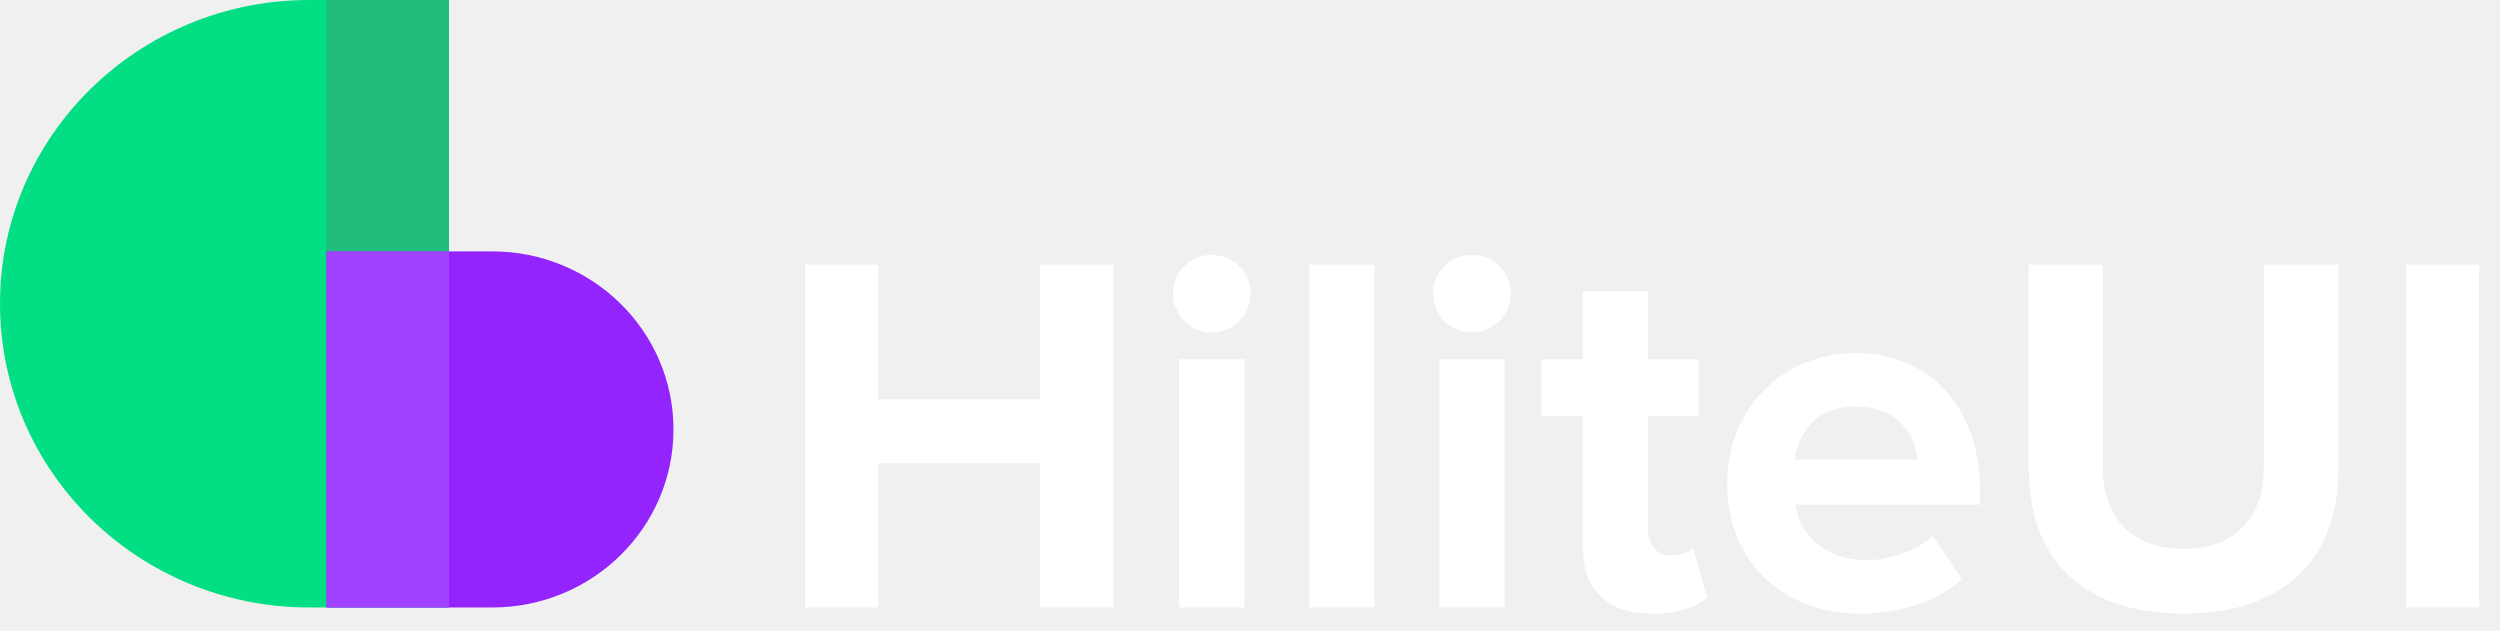
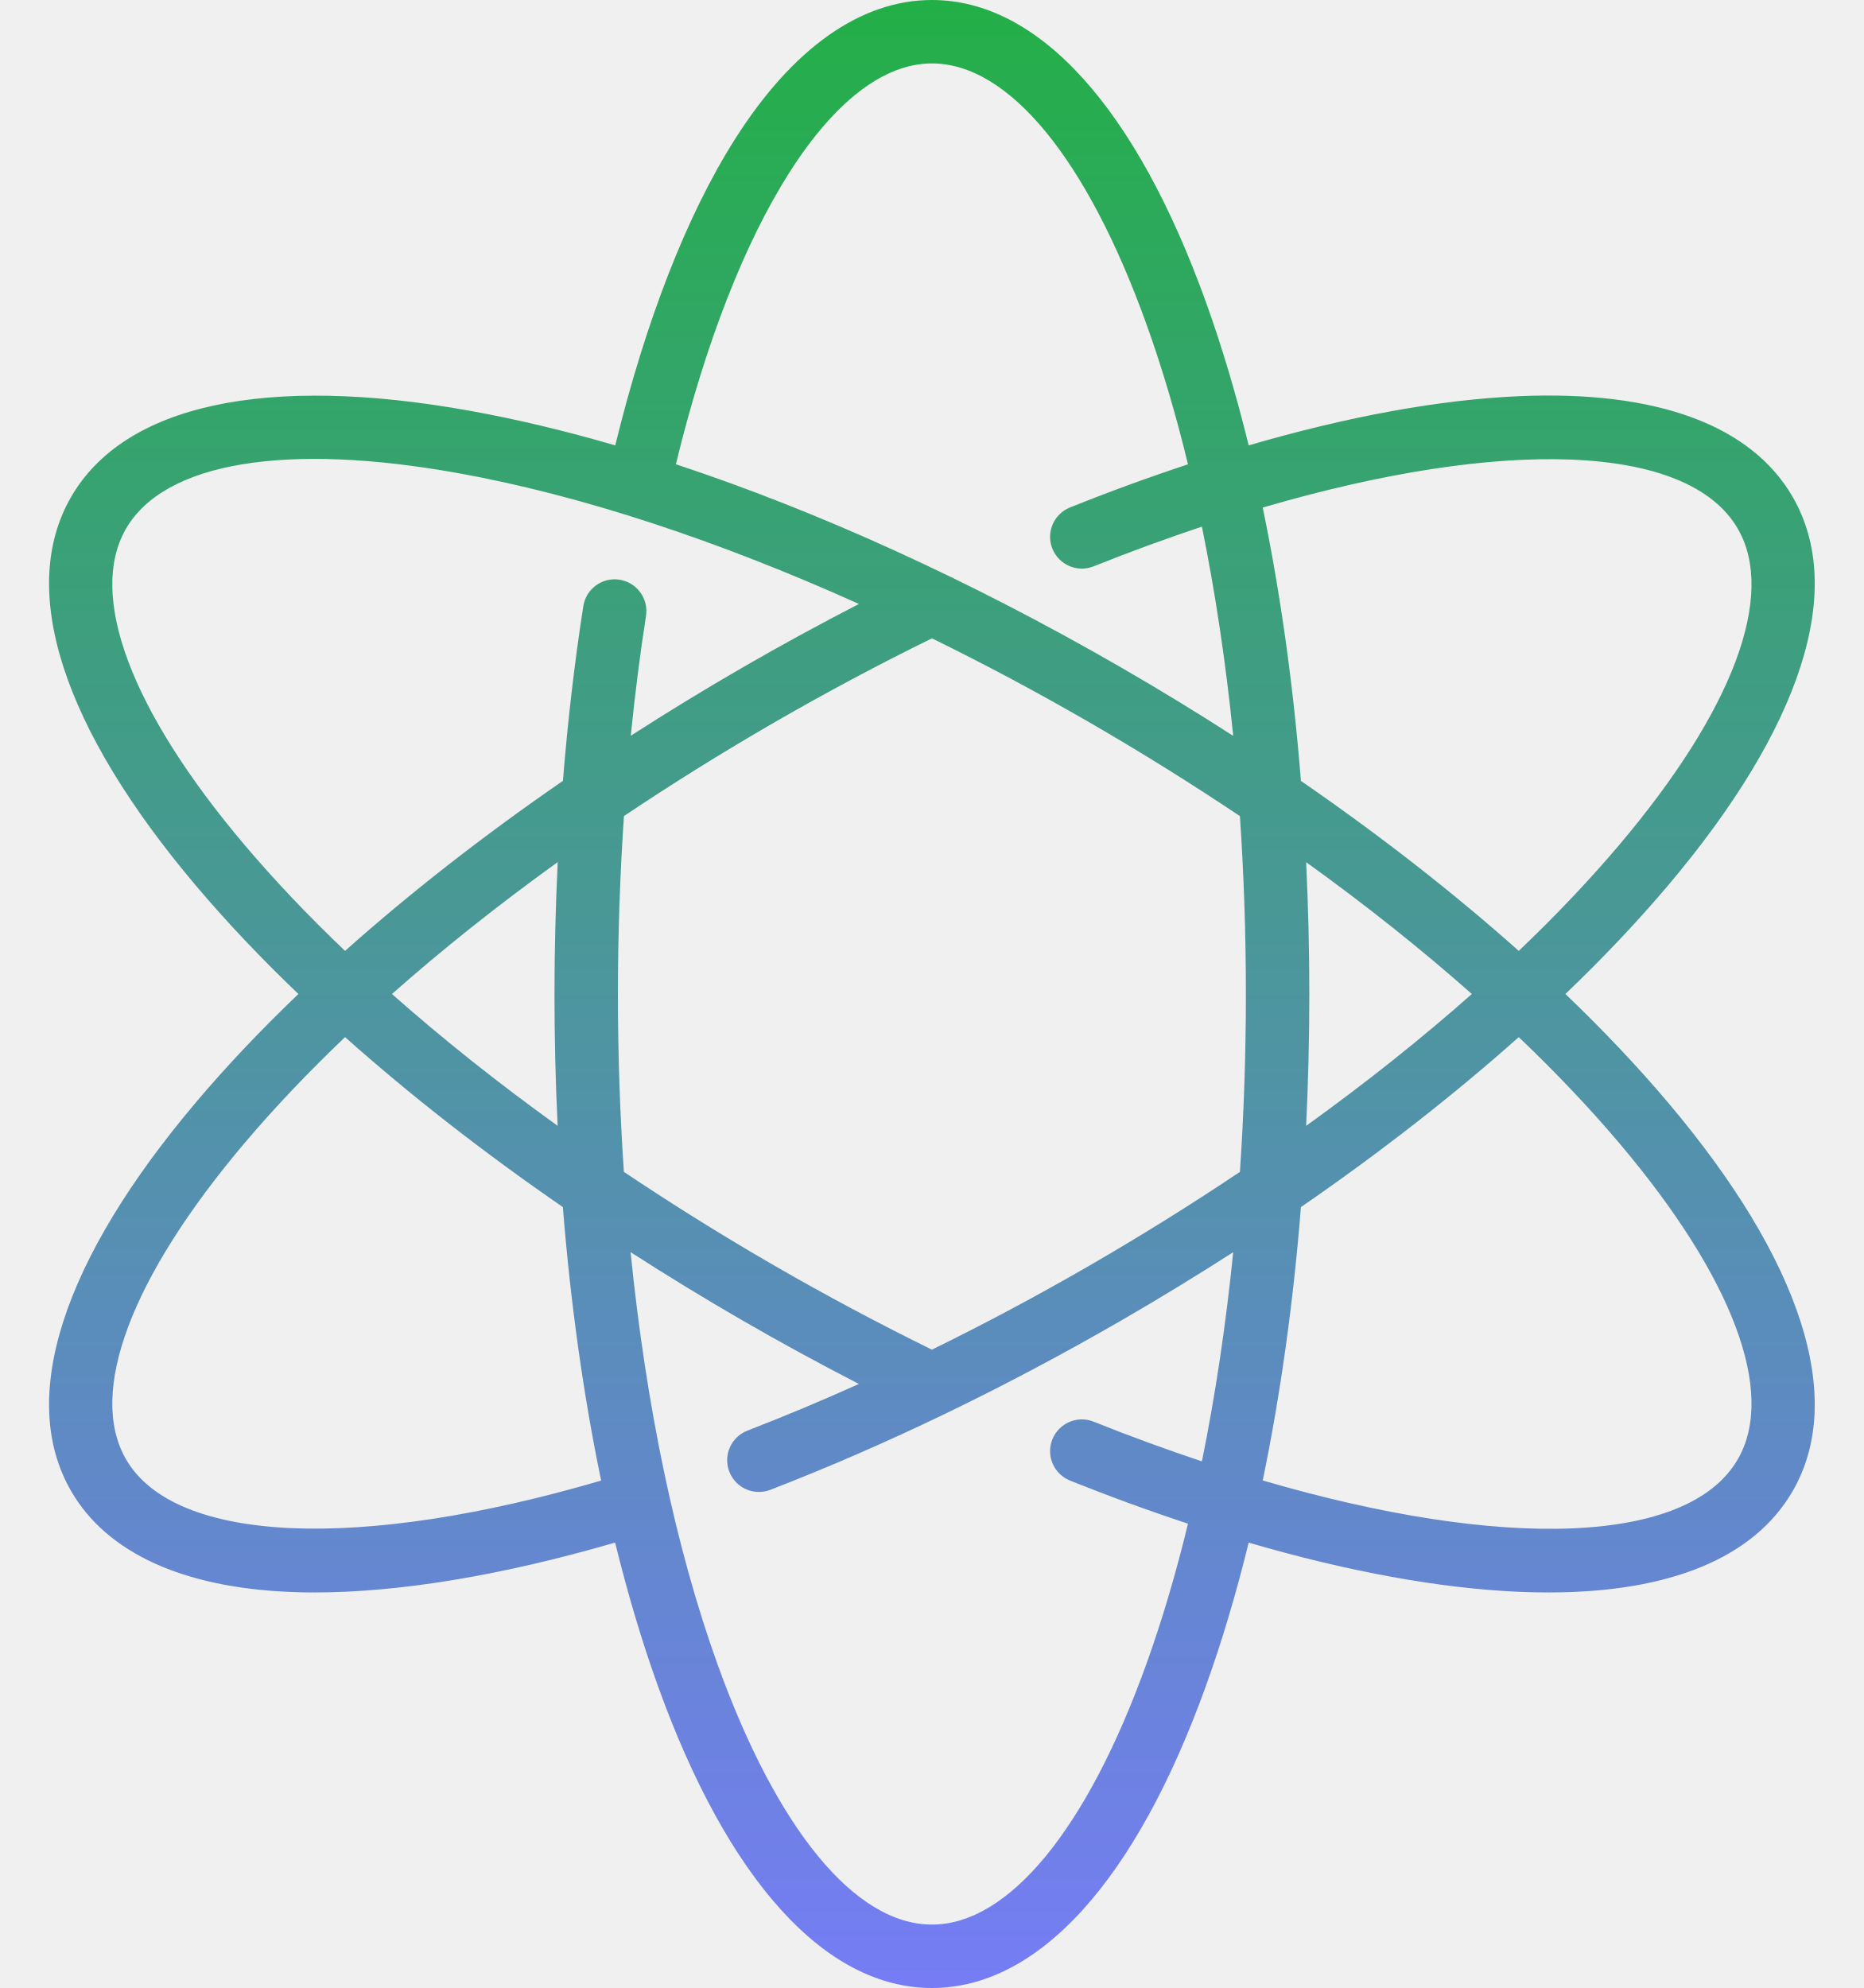
- <svg xmlns="http://www.w3.org/2000/svg" width="107px" height="27px" viewBox="0 0 107 27" version="1.1">
-   <g id="logo_white" stroke="none" stroke-width="1" fill="none" fill-rule="evenodd">
-     <g id="Hilite_logo" fill-rule="nonzero">
-       <g id="logo-(2)-copy">
-         <g id="logo-mini">
-           <path d="M1.27159529e-07,-5.32907052e-15 L5.978,-5.32907052e-15 C13.29,-6.64796034e-15 19.217,5.82 19.217,13 L19.217,13 C19.217,20.18 13.29,26 5.978,26 L1.27159529e-07,26 L1.27159529e-07,-5.32907052e-15 Z" id="Rectangle-Copy-4" fill="#02DE84" transform="translate(9.608496, 13) scale(-1, 1) translate(-9.608496, -13) " />
-           <path d="M13.976,10.759 L21.065,10.759 C25.351,10.759 28.825,14.171 28.825,18.379 L28.825,18.379 C28.825,22.588 25.351,26 21.065,26 L13.976,26 L13.976,10.759 Z" id="Rectangle-Copy-5" fill="#8200FF" opacity="0.851" />
-           <rect id="Rectangle-Copy-6" fill="#21BB7C" x="13.976" y="0" width="5.241" height="10.759" />
-           <rect id="Rectangle-Copy-7" fill="#A042FF" x="13.976" y="10.759" width="5.241" height="15.241" />
-         </g>
-       </g>
-       <path d="M47.652,26 L44.506,26 L44.506,19.818 L37.576,19.818 L37.576,26 L34.452,26 L34.452,11.326 L37.576,11.326 L37.576,17.09 L44.506,17.09 L44.506,11.326 L47.652,11.326 L47.652,26 Z M51.854,14.23 C50.952,14.23 50.204,13.482 50.204,12.558 C50.204,11.634 50.952,10.908 51.854,10.908 C52.778,10.908 53.526,11.634 53.526,12.558 C53.526,13.482 52.778,14.23 51.854,14.23 Z M53.262,26 L50.468,26 L50.468,15.374 L53.262,15.374 L53.262,26 Z M58.828,26 L56.034,26 L56.034,11.326 L58.828,11.326 L58.828,26 Z M62.986,14.23 C62.084,14.23 61.336,13.482 61.336,12.558 C61.336,11.634 62.084,10.908 62.986,10.908 C63.91,10.908 64.658,11.634 64.658,12.558 C64.658,13.482 63.91,14.23 62.986,14.23 Z M64.394,26 L61.6,26 L61.6,15.374 L64.394,15.374 L64.394,26 Z M70.73,26.264 C68.772,26.264 67.738,25.252 67.738,23.338 L67.738,17.816 L65.978,17.816 L65.978,15.374 L67.738,15.374 L67.738,12.47 L70.532,12.47 L70.532,15.374 L72.688,15.374 L72.688,17.816 L70.532,17.816 L70.532,22.59 C70.532,23.272 70.884,23.778 71.5,23.778 C71.918,23.778 72.314,23.624 72.468,23.448 L73.062,25.582 C72.644,25.956 71.896,26.264 70.73,26.264 Z M79.596,26.264 C76.362,26.264 73.92,24.086 73.92,20.676 C73.92,17.596 76.208,15.11 79.42,15.11 C82.61,15.11 84.744,17.486 84.744,20.94 L84.744,21.6 L76.846,21.6 C77.044,22.898 78.1,23.976 79.904,23.976 C80.806,23.976 82.038,23.602 82.72,22.942 L83.974,24.79 C82.918,25.758 81.246,26.264 79.596,26.264 Z M82.06,19.664 C81.972,18.652 81.268,17.398 79.42,17.398 C77.682,17.398 76.934,18.608 76.824,19.664 L82.06,19.664 Z M93.456,26.264 C88.99,26.264 86.834,23.756 86.834,20.126 L86.834,11.326 L90.002,11.326 L90.002,20.038 C90.002,22.084 91.19,23.492 93.456,23.492 C95.722,23.492 96.888,22.084 96.888,20.038 L96.888,11.326 L100.078,11.326 L100.078,20.126 C100.078,23.756 97.922,26.264 93.456,26.264 Z M106.106,26 L102.982,26 L102.982,11.326 L106.106,11.326 L106.106,26 Z" id="HiliteUI" fill="#FFFFFF" />
-     </g>
-   </g>
+ <svg xmlns="http://www.w3.org/2000/svg" width="30" height="32" viewBox="0 0 30 32" fill="none">
+   <path d="M25.197 16C25.802 15.421 26.353 14.839 26.842 14.261C29 11.711 29.715 9.488 28.856 8C28.189 6.844 26.667 6.282 24.457 6.377C23.176 6.432 21.7 6.702 20.099 7.169C19.899 6.356 19.671 5.587 19.415 4.875C18.286 1.731 16.718 0 15 0C13.854 0 12.757 0.776 11.827 2.245C11.056 3.462 10.396 5.156 9.903 7.169C9.098 6.935 8.318 6.748 7.573 6.614C4.286 6.02 2.002 6.512 1.144 8C0.285 9.488 1 11.711 3.158 14.261C3.646 14.839 4.198 15.421 4.803 16C4.198 16.579 3.646 17.161 3.158 17.739C1 20.289 0.285 22.512 1.144 24C1.716 24.992 2.938 25.554 4.675 25.625C4.802 25.631 4.932 25.633 5.066 25.633C6.433 25.633 8.088 25.358 9.901 24.83C10.101 25.644 10.329 26.413 10.585 27.125C11.714 30.269 13.282 32 15 32C16.718 32 18.286 30.269 19.415 27.125C19.671 26.413 19.899 25.644 20.099 24.831C21.7 25.298 23.176 25.568 24.457 25.623C24.618 25.63 24.774 25.633 24.927 25.633C26.883 25.633 28.237 25.073 28.856 24C29.715 22.512 29 20.289 26.842 17.739C26.353 17.161 25.802 16.579 25.197 16ZM27.972 8.511C28.59 9.582 27.894 11.437 26.063 13.601C25.584 14.167 25.042 14.738 24.446 15.306C23.399 14.373 22.22 13.452 20.94 12.57C20.817 11.023 20.609 9.542 20.325 8.17C24.185 7.04 27.174 7.128 27.972 8.511ZM15 21.725C14.156 21.31 13.306 20.858 12.473 20.377C11.631 19.891 10.819 19.384 10.042 18.863C9.979 17.929 9.946 16.972 9.946 16C9.946 15.029 9.98 14.073 10.043 13.136C10.82 12.615 11.632 12.109 12.473 11.623C13.307 11.142 14.156 10.689 15.001 10.275C15.841 10.687 16.686 11.137 17.527 11.623C18.368 12.109 19.181 12.616 19.958 13.137C20.021 14.071 20.054 15.028 20.054 16C20.054 16.972 20.021 17.929 19.958 18.863C19.181 19.384 18.368 19.891 17.527 20.377C16.687 20.862 15.843 21.312 15 21.725ZM8.976 18.122C8.015 17.431 7.121 16.719 6.309 16C7.121 15.281 8.016 14.569 8.977 13.877C8.944 14.576 8.925 15.284 8.925 16C8.925 16.716 8.942 17.424 8.976 18.122ZM21.024 13.878C21.985 14.569 22.879 15.281 23.691 16C22.879 16.719 21.985 17.431 21.024 18.122C21.057 17.424 21.075 16.716 21.075 16C21.075 15.284 21.057 14.576 21.024 13.878ZM15 1.021C16.236 1.021 17.495 2.552 18.454 5.22C18.705 5.918 18.928 6.673 19.122 7.474C18.504 7.678 17.87 7.909 17.224 8.168C16.962 8.272 16.834 8.57 16.939 8.831C17.044 9.093 17.341 9.221 17.603 9.116C18.197 8.879 18.779 8.666 19.346 8.477C19.562 9.538 19.731 10.668 19.85 11.845C19.262 11.466 18.657 11.097 18.037 10.739C15.621 9.344 13.168 8.229 10.879 7.473C11.834 3.538 13.432 1.021 15 1.021ZM3.937 13.601C2.106 11.437 1.41 9.582 2.028 8.511C2.646 7.44 4.601 7.115 7.391 7.619C9.345 7.971 11.55 8.697 13.826 9.722C13.202 10.043 12.578 10.383 11.962 10.739C11.343 11.096 10.74 11.465 10.153 11.843C10.219 11.188 10.3 10.544 10.398 9.915C10.442 9.636 10.251 9.375 9.972 9.331C9.694 9.288 9.432 9.478 9.389 9.757C9.247 10.669 9.138 11.609 9.061 12.569C7.781 13.451 6.601 14.372 5.554 15.306C4.958 14.738 4.416 14.167 3.937 13.601ZM2.028 23.489C1.41 22.418 2.106 20.563 3.937 18.399C4.416 17.833 4.958 17.262 5.554 16.694C6.601 17.627 7.78 18.548 9.06 19.43C9.183 20.978 9.391 22.459 9.676 23.832C5.79 24.972 2.812 24.848 2.028 23.489ZM18.454 26.78C17.495 29.448 16.236 30.979 15 30.979C13.764 30.979 12.505 29.448 11.546 26.78C10.875 24.912 10.4 22.639 10.15 20.155C10.738 20.534 11.342 20.903 11.962 21.261C12.577 21.616 13.201 21.956 13.825 22.277C13.225 22.547 12.626 22.798 12.031 23.028C11.768 23.13 11.637 23.425 11.739 23.688C11.817 23.891 12.01 24.015 12.215 24.015C12.276 24.015 12.338 24.004 12.399 23.981C14.263 23.26 16.16 22.345 18.038 21.261C18.657 20.903 19.262 20.534 19.85 20.156C19.731 21.332 19.562 22.462 19.346 23.523C18.779 23.334 18.197 23.122 17.603 22.884C17.341 22.779 17.044 22.907 16.939 23.169C16.834 23.431 16.962 23.728 17.224 23.832C17.87 24.091 18.504 24.322 19.122 24.526C18.928 25.327 18.705 26.082 18.454 26.78ZM27.972 23.489C27.174 24.872 24.185 24.96 20.325 23.83C20.609 22.458 20.817 20.977 20.94 19.43C22.22 18.548 23.399 17.627 24.446 16.694C25.042 17.262 25.584 17.833 26.063 18.399C27.894 20.563 28.59 22.418 27.972 23.489Z" fill="url(#paint0_linear_128_578)" />
+   <defs>
+     <linearGradient id="paint0_linear_128_578" x1="15" y1="0" x2="15" y2="32" gradientUnits="userSpaceOnUse">
+       <stop stop-color="#23AF47" />
+       <stop offset="1" stop-color="#767CF5" />
+     </linearGradient>
+   </defs>
</svg>
